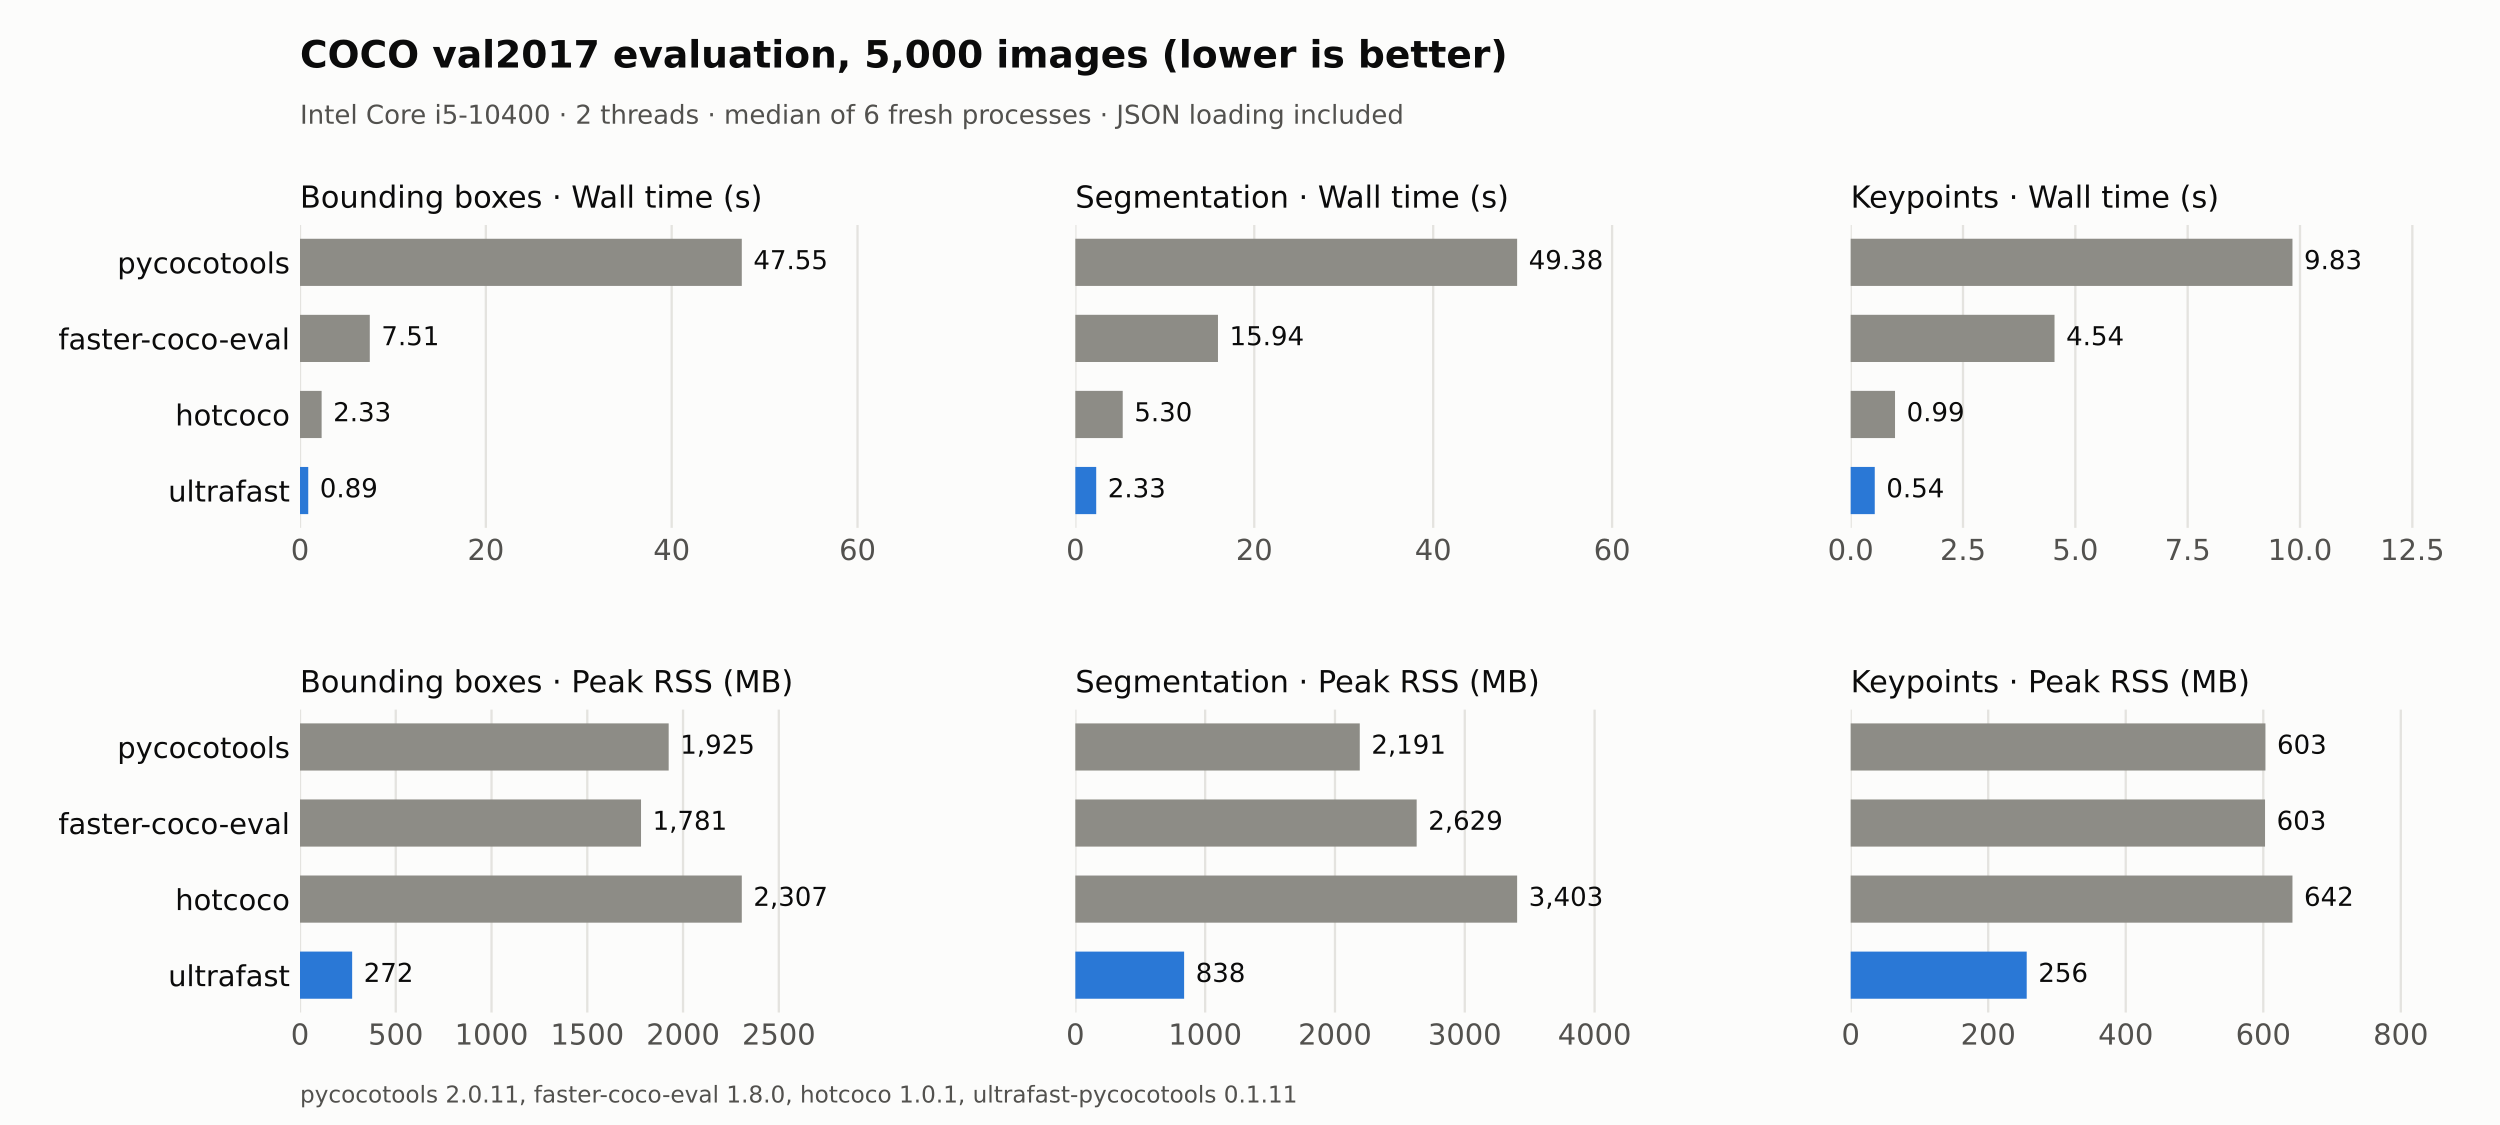
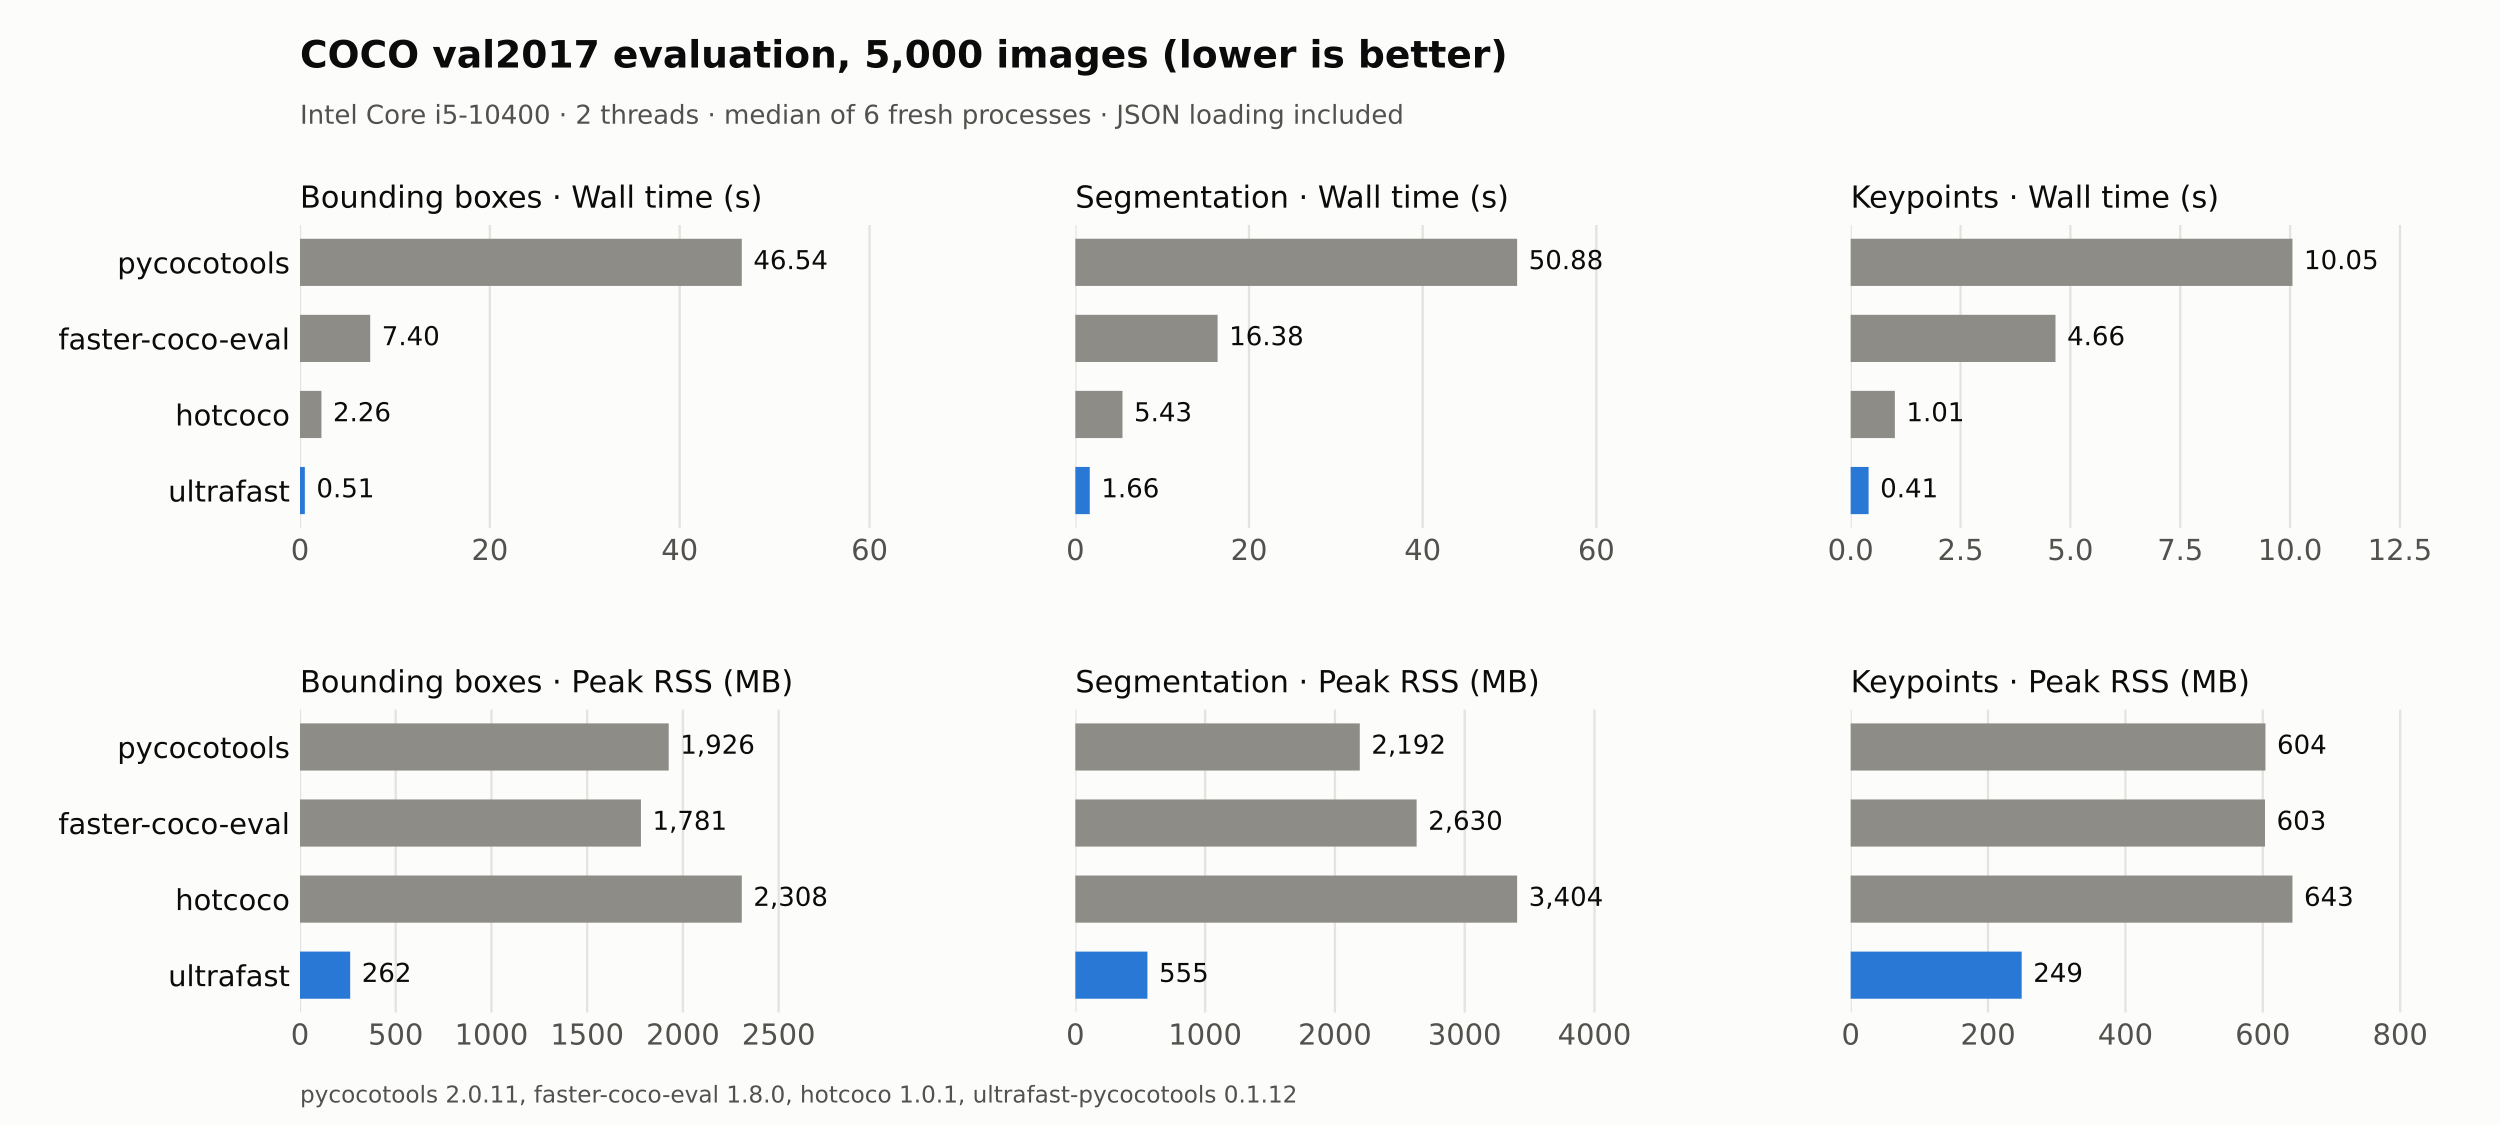
<svg xmlns="http://www.w3.org/2000/svg" width="864pt" height="388.8pt" viewBox="0 0 864 388.8" version="1.1">
  <defs>
    <style type="text/css">*{stroke-linejoin: round; stroke-linecap: butt}</style>
  </defs>
  <g id="figure_1">
    <g id="patch_1">
      <path d="M 0 388.8  L 864 388.8  L 864 0  L 0 0  z " style="fill: #fcfcfb" />
    </g>
    <g id="axes_1">
      <g id="patch_2">
        <path d="M 103.68 182.437  L 302.166 182.437  L 302.166 77.76  L 103.68 77.76  z " style="fill: #fcfcfb" />
      </g>
      <g id="matplotlib.axis_1">
        <g id="xtick_1">
          <g id="line2d_1">
-             <path d="M 103.68 182.437  L 103.68 77.76  " clip-path="url(#p91048c12f7)" style="fill: none; stroke: #e4e3df; stroke-width: 0.8; stroke-linecap: square" />
+             <path d="M 103.68 182.437  L 103.68 77.76  " clip-path="url(#pf504bd1888)" style="fill: none; stroke: #e4e3df; stroke-width: 0.8; stroke-linecap: square" />
          </g>
          <g id="line2d_2" />
          <g id="text_1">
            <text style="font-size: 10px; font-family: 'DejaVu Sans'; text-anchor: middle; fill: #52514e" x="103.68" y="193.535" transform="rotate(-0 103.68 193.5346)">0</text>
          </g>
        </g>
        <g id="xtick_2">
          <g id="line2d_3">
-             <path d="M 167.906 182.437  L 167.906 77.76  " clip-path="url(#p91048c12f7)" style="fill: none; stroke: #e4e3df; stroke-width: 0.8; stroke-linecap: square" />
+             <path d="M 169.293 182.437  L 169.293 77.76  " clip-path="url(#pf504bd1888)" style="fill: none; stroke: #e4e3df; stroke-width: 0.8; stroke-linecap: square" />
          </g>
          <g id="line2d_4" />
          <g id="text_2">
-             <text style="font-size: 10px; font-family: 'DejaVu Sans'; text-anchor: middle; fill: #52514e" x="167.906" y="193.535" transform="rotate(-0 167.906 193.5346)">20</text>
+             <text style="font-size: 10px; font-family: 'DejaVu Sans'; text-anchor: middle; fill: #52514e" x="169.293" y="193.535" transform="rotate(-0 169.2928 193.5346)">20</text>
          </g>
        </g>
        <g id="xtick_3">
          <g id="line2d_5">
-             <path d="M 232.132 182.437  L 232.132 77.76  " clip-path="url(#p91048c12f7)" style="fill: none; stroke: #e4e3df; stroke-width: 0.8; stroke-linecap: square" />
+             <path d="M 234.906 182.437  L 234.906 77.76  " clip-path="url(#pf504bd1888)" style="fill: none; stroke: #e4e3df; stroke-width: 0.8; stroke-linecap: square" />
          </g>
          <g id="line2d_6" />
          <g id="text_3">
-             <text style="font-size: 10px; font-family: 'DejaVu Sans'; text-anchor: middle; fill: #52514e" x="232.132" y="193.535" transform="rotate(-0 232.1321 193.5346)">40</text>
+             <text style="font-size: 10px; font-family: 'DejaVu Sans'; text-anchor: middle; fill: #52514e" x="234.906" y="193.535" transform="rotate(-0 234.9055 193.5346)">40</text>
          </g>
        </g>
        <g id="xtick_4">
          <g id="line2d_7">
-             <path d="M 296.358 182.437  L 296.358 77.76  " clip-path="url(#p91048c12f7)" style="fill: none; stroke: #e4e3df; stroke-width: 0.8; stroke-linecap: square" />
+             <path d="M 300.518 182.437  L 300.518 77.76  " clip-path="url(#pf504bd1888)" style="fill: none; stroke: #e4e3df; stroke-width: 0.8; stroke-linecap: square" />
          </g>
          <g id="line2d_8" />
          <g id="text_4">
-             <text style="font-size: 10px; font-family: 'DejaVu Sans'; text-anchor: middle; fill: #52514e" x="296.358" y="193.535" transform="rotate(-0 296.3581 193.5346)">60</text>
+             <text style="font-size: 10px; font-family: 'DejaVu Sans'; text-anchor: middle; fill: #52514e" x="300.518" y="193.535" transform="rotate(-0 300.5183 193.5346)">60</text>
          </g>
        </g>
      </g>
      <g id="matplotlib.axis_2">
        <g id="ytick_1">
          <g id="line2d_9" />
          <g id="text_5">
            <text style="font-size: 10px; font-family: 'DejaVu Sans'; text-anchor: end; fill: #0b0b0b" x="100.18" y="94.466" transform="rotate(-0 100.18 94.46639)">pycocotools</text>
          </g>
        </g>
        <g id="ytick_2">
          <g id="line2d_10" />
          <g id="text_6">
            <text style="font-size: 10px; font-family: 'DejaVu Sans'; text-anchor: end; fill: #0b0b0b" x="100.18" y="120.754" transform="rotate(-0 100.18 120.7539)">faster-coco-eval</text>
          </g>
        </g>
        <g id="ytick_3">
          <g id="line2d_11" />
          <g id="text_7">
            <text style="font-size: 10px; font-family: 'DejaVu Sans'; text-anchor: end; fill: #0b0b0b" x="100.18" y="147.041" transform="rotate(-0 100.18 147.0414)">hotcoco</text>
          </g>
        </g>
        <g id="ytick_4">
          <g id="line2d_12" />
          <g id="text_8">
            <text style="font-size: 10px; font-family: 'DejaVu Sans'; text-anchor: end; fill: #0b0b0b" x="100.18" y="173.329" transform="rotate(-0 100.18 173.329)">ultrafast</text>
          </g>
        </g>
      </g>
      <g id="patch_3">
-         <path d="M 103.68 82.518  L 256.362 82.518  L 256.362 98.816  L 103.68 98.816  z " clip-path="url(#p91048c12f7)" style="fill: #8d8c86" />
+         <path d="M 103.68 82.518  L 256.362 82.518  L 256.362 98.816  L 103.68 98.816  z " clip-path="url(#pf504bd1888)" style="fill: #8d8c86" />
      </g>
      <g id="patch_4">
-         <path d="M 103.68 108.806  L 127.798 108.806  L 127.798 125.104  L 103.68 125.104  z " clip-path="url(#p91048c12f7)" style="fill: #8d8c86" />
+         <path d="M 103.68 108.806  L 127.944 108.806  L 127.944 125.104  L 103.68 125.104  z " clip-path="url(#pf504bd1888)" style="fill: #8d8c86" />
      </g>
      <g id="patch_5">
-         <path d="M 103.68 135.093  L 111.154 135.093  L 111.154 151.391  L 103.68 151.391  z " clip-path="url(#p91048c12f7)" style="fill: #8d8c86" />
+         <path d="M 103.68 135.093  L 111.087 135.093  L 111.087 151.391  L 103.68 151.391  z " clip-path="url(#pf504bd1888)" style="fill: #8d8c86" />
      </g>
      <g id="patch_6">
-         <path d="M 103.68 161.381  L 106.528 161.381  L 106.528 177.679  L 103.68 177.679  z " clip-path="url(#p91048c12f7)" style="fill: #2a78d6" />
+         <path d="M 103.68 161.381  L 105.352 161.381  L 105.352 177.679  L 103.68 177.679  z " clip-path="url(#pf504bd1888)" style="fill: #2a78d6" />
      </g>
      <g id="text_9">
-         <text style="font-size: 9px; font-family: 'DejaVu Sans'; text-anchor: start; fill: #0b0b0b" x="260.362" y="93.005" transform="rotate(-0 260.3619 93.00507)">47.55</text>
+         <text style="font-size: 9px; font-family: 'DejaVu Sans'; text-anchor: start; fill: #0b0b0b" x="260.362" y="93.005" transform="rotate(-0 260.3619 93.00507)">46.54</text>
      </g>
      <g id="text_10">
-         <text style="font-size: 9px; font-family: 'DejaVu Sans'; text-anchor: start; fill: #0b0b0b" x="131.798" y="119.293" transform="rotate(-0 131.7985 119.2926)">7.51</text>
+         <text style="font-size: 9px; font-family: 'DejaVu Sans'; text-anchor: start; fill: #0b0b0b" x="131.944" y="119.293" transform="rotate(-0 131.9441 119.2926)">7.40</text>
      </g>
      <g id="text_11">
-         <text style="font-size: 9px; font-family: 'DejaVu Sans'; text-anchor: start; fill: #0b0b0b" x="115.154" y="145.58" transform="rotate(-0 115.1537 145.5801)">2.33</text>
+         <text style="font-size: 9px; font-family: 'DejaVu Sans'; text-anchor: start; fill: #0b0b0b" x="115.087" y="145.58" transform="rotate(-0 115.0869 145.5801)">2.26</text>
      </g>
      <g id="text_12">
-         <text style="font-size: 9px; font-family: 'DejaVu Sans'; text-anchor: start; fill: #0b0b0b" x="110.528" y="171.868" transform="rotate(-0 110.5276 171.8676)">0.89</text>
+         <text style="font-size: 9px; font-family: 'DejaVu Sans'; text-anchor: start; fill: #0b0b0b" x="109.352" y="171.868" transform="rotate(-0 109.352 171.8676)">0.51</text>
      </g>
      <g id="text_13">
        <text style="font-size: 10.5px; font-family: 'DejaVu Sans'; text-anchor: start; fill: #0b0b0b" x="103.68" y="71.76" transform="rotate(-0 103.68 71.76)">Bounding boxes · Wall time (s)</text>
      </g>
    </g>
    <g id="axes_2">
      <g id="patch_7">
        <path d="M 371.637 182.437  L 570.123 182.437  L 570.123 77.76  L 371.637 77.76  z " style="fill: #fcfcfb" />
      </g>
      <g id="matplotlib.axis_3">
        <g id="xtick_5">
          <g id="line2d_13">
-             <path d="M 371.637 182.437  L 371.637 77.76  " clip-path="url(#p920274931a)" style="fill: none; stroke: #e4e3df; stroke-width: 0.8; stroke-linecap: square" />
+             <path d="M 371.637 182.437  L 371.637 77.76  " clip-path="url(#p6f3ead544b)" style="fill: none; stroke: #e4e3df; stroke-width: 0.8; stroke-linecap: square" />
          </g>
          <g id="line2d_14" />
          <g id="text_14">
            <text style="font-size: 10px; font-family: 'DejaVu Sans'; text-anchor: middle; fill: #52514e" x="371.637" y="193.535" transform="rotate(-0 371.6368 193.5346)">0</text>
          </g>
        </g>
        <g id="xtick_6">
          <g id="line2d_15">
-             <path d="M 433.473 182.437  L 433.473 77.76  " clip-path="url(#p920274931a)" style="fill: none; stroke: #e4e3df; stroke-width: 0.8; stroke-linecap: square" />
+             <path d="M 431.655 182.437  L 431.655 77.76  " clip-path="url(#p6f3ead544b)" style="fill: none; stroke: #e4e3df; stroke-width: 0.8; stroke-linecap: square" />
          </g>
          <g id="line2d_16" />
          <g id="text_15">
-             <text style="font-size: 10px; font-family: 'DejaVu Sans'; text-anchor: middle; fill: #52514e" x="433.473" y="193.535" transform="rotate(-0 433.4728 193.5346)">20</text>
+             <text style="font-size: 10px; font-family: 'DejaVu Sans'; text-anchor: middle; fill: #52514e" x="431.655" y="193.535" transform="rotate(-0 431.6547 193.5346)">20</text>
          </g>
        </g>
        <g id="xtick_7">
          <g id="line2d_17">
-             <path d="M 495.309 182.437  L 495.309 77.76  " clip-path="url(#p920274931a)" style="fill: none; stroke: #e4e3df; stroke-width: 0.8; stroke-linecap: square" />
+             <path d="M 491.673 182.437  L 491.673 77.76  " clip-path="url(#p6f3ead544b)" style="fill: none; stroke: #e4e3df; stroke-width: 0.8; stroke-linecap: square" />
          </g>
          <g id="line2d_18" />
          <g id="text_16">
-             <text style="font-size: 10px; font-family: 'DejaVu Sans'; text-anchor: middle; fill: #52514e" x="495.309" y="193.535" transform="rotate(-0 495.3088 193.5346)">40</text>
+             <text style="font-size: 10px; font-family: 'DejaVu Sans'; text-anchor: middle; fill: #52514e" x="491.673" y="193.535" transform="rotate(-0 491.6727 193.5346)">40</text>
          </g>
        </g>
        <g id="xtick_8">
          <g id="line2d_19">
-             <path d="M 557.145 182.437  L 557.145 77.76  " clip-path="url(#p920274931a)" style="fill: none; stroke: #e4e3df; stroke-width: 0.8; stroke-linecap: square" />
+             <path d="M 551.691 182.437  L 551.691 77.76  " clip-path="url(#p6f3ead544b)" style="fill: none; stroke: #e4e3df; stroke-width: 0.8; stroke-linecap: square" />
          </g>
          <g id="line2d_20" />
          <g id="text_17">
-             <text style="font-size: 10px; font-family: 'DejaVu Sans'; text-anchor: middle; fill: #52514e" x="557.145" y="193.535" transform="rotate(-0 557.1448 193.5346)">60</text>
+             <text style="font-size: 10px; font-family: 'DejaVu Sans'; text-anchor: middle; fill: #52514e" x="551.691" y="193.535" transform="rotate(-0 551.6906 193.5346)">60</text>
          </g>
        </g>
      </g>
      <g id="matplotlib.axis_4">
        <g id="ytick_5">
          <g id="line2d_21" />
        </g>
        <g id="ytick_6">
          <g id="line2d_22" />
        </g>
        <g id="ytick_7">
          <g id="line2d_23" />
        </g>
        <g id="ytick_8">
          <g id="line2d_24" />
        </g>
      </g>
      <g id="patch_8">
-         <path d="M 371.637 82.518  L 524.319 82.518  L 524.319 98.816  L 371.637 98.816  z " clip-path="url(#p920274931a)" style="fill: #8d8c86" />
+         <path d="M 371.637 82.518  L 524.319 82.518  L 524.319 98.816  L 371.637 98.816  z " clip-path="url(#p6f3ead544b)" style="fill: #8d8c86" />
      </g>
      <g id="patch_9">
-         <path d="M 371.637 108.806  L 420.933 108.806  L 420.933 125.104  L 371.637 125.104  z " clip-path="url(#p920274931a)" style="fill: #8d8c86" />
+         <path d="M 371.637 108.806  L 420.806 108.806  L 420.806 125.104  L 371.637 125.104  z " clip-path="url(#p6f3ead544b)" style="fill: #8d8c86" />
      </g>
      <g id="patch_10">
-         <path d="M 371.637 135.093  L 388.012 135.093  L 388.012 151.391  L 371.637 151.391  z " clip-path="url(#p920274931a)" style="fill: #8d8c86" />
+         <path d="M 371.637 135.093  L 387.931 135.093  L 387.931 151.391  L 371.637 151.391  z " clip-path="url(#p6f3ead544b)" style="fill: #8d8c86" />
      </g>
      <g id="patch_11">
-         <path d="M 371.637 161.381  L 378.85 161.381  L 378.85 177.679  L 371.637 177.679  z " clip-path="url(#p920274931a)" style="fill: #2a78d6" />
+         <path d="M 371.637 161.381  L 376.623 161.381  L 376.623 177.679  L 371.637 177.679  z " clip-path="url(#p6f3ead544b)" style="fill: #2a78d6" />
      </g>
      <g id="text_18">
-         <text style="font-size: 9px; font-family: 'DejaVu Sans'; text-anchor: start; fill: #0b0b0b" x="528.319" y="93.005" transform="rotate(-0 528.3187 93.00507)">49.38</text>
+         <text style="font-size: 9px; font-family: 'DejaVu Sans'; text-anchor: start; fill: #0b0b0b" x="528.319" y="93.005" transform="rotate(-0 528.3187 93.00507)">50.88</text>
      </g>
      <g id="text_19">
-         <text style="font-size: 9px; font-family: 'DejaVu Sans'; text-anchor: start; fill: #0b0b0b" x="424.933" y="119.293" transform="rotate(-0 424.9331 119.2926)">15.94</text>
+         <text style="font-size: 9px; font-family: 'DejaVu Sans'; text-anchor: start; fill: #0b0b0b" x="424.806" y="119.293" transform="rotate(-0 424.8057 119.2926)">16.38</text>
      </g>
      <g id="text_20">
-         <text style="font-size: 9px; font-family: 'DejaVu Sans'; text-anchor: start; fill: #0b0b0b" x="392.012" y="145.58" transform="rotate(-0 392.0124 145.5801)">5.30</text>
+         <text style="font-size: 9px; font-family: 'DejaVu Sans'; text-anchor: start; fill: #0b0b0b" x="391.931" y="145.58" transform="rotate(-0 391.9312 145.5801)">5.43</text>
      </g>
      <g id="text_21">
-         <text style="font-size: 9px; font-family: 'DejaVu Sans'; text-anchor: start; fill: #0b0b0b" x="382.85" y="171.868" transform="rotate(-0 382.8504 171.8676)">2.33</text>
+         <text style="font-size: 9px; font-family: 'DejaVu Sans'; text-anchor: start; fill: #0b0b0b" x="380.623" y="171.868" transform="rotate(-0 380.6228 171.8676)">1.66</text>
      </g>
      <g id="text_22">
        <text style="font-size: 10.5px; font-family: 'DejaVu Sans'; text-anchor: start; fill: #0b0b0b" x="371.637" y="71.76" transform="rotate(-0 371.6368 71.76)">Segmentation · Wall time (s)</text>
      </g>
    </g>
    <g id="axes_3">
      <g id="patch_12">
        <path d="M 639.594 182.437  L 838.08 182.437  L 838.08 77.76  L 639.594 77.76  z " style="fill: #fcfcfb" />
      </g>
      <g id="matplotlib.axis_5">
        <g id="xtick_9">
          <g id="line2d_25">
-             <path d="M 639.594 182.437  L 639.594 77.76  " clip-path="url(#p56f4b0907a)" style="fill: none; stroke: #e4e3df; stroke-width: 0.8; stroke-linecap: square" />
+             <path d="M 639.594 182.437  L 639.594 77.76  " clip-path="url(#pdab6da9521)" style="fill: none; stroke: #e4e3df; stroke-width: 0.8; stroke-linecap: square" />
          </g>
          <g id="line2d_26" />
          <g id="text_23">
            <text style="font-size: 10px; font-family: 'DejaVu Sans'; text-anchor: middle; fill: #52514e" x="639.594" y="193.535" transform="rotate(-0 639.5935 193.5346)">0.0</text>
          </g>
        </g>
        <g id="xtick_10">
          <g id="line2d_27">
-             <path d="M 678.415 182.437  L 678.415 77.76  " clip-path="url(#p56f4b0907a)" style="fill: none; stroke: #e4e3df; stroke-width: 0.8; stroke-linecap: square" />
+             <path d="M 677.559 182.437  L 677.559 77.76  " clip-path="url(#pdab6da9521)" style="fill: none; stroke: #e4e3df; stroke-width: 0.8; stroke-linecap: square" />
          </g>
          <g id="line2d_28" />
          <g id="text_24">
-             <text style="font-size: 10px; font-family: 'DejaVu Sans'; text-anchor: middle; fill: #52514e" x="678.415" y="193.535" transform="rotate(-0 678.4153 193.5346)">2.5</text>
+             <text style="font-size: 10px; font-family: 'DejaVu Sans'; text-anchor: middle; fill: #52514e" x="677.559" y="193.535" transform="rotate(-0 677.5586 193.5346)">2.5</text>
          </g>
        </g>
        <g id="xtick_11">
          <g id="line2d_29">
-             <path d="M 717.237 182.437  L 717.237 77.76  " clip-path="url(#p56f4b0907a)" style="fill: none; stroke: #e4e3df; stroke-width: 0.8; stroke-linecap: square" />
+             <path d="M 715.524 182.437  L 715.524 77.76  " clip-path="url(#pdab6da9521)" style="fill: none; stroke: #e4e3df; stroke-width: 0.8; stroke-linecap: square" />
          </g>
          <g id="line2d_30" />
          <g id="text_25">
-             <text style="font-size: 10px; font-family: 'DejaVu Sans'; text-anchor: middle; fill: #52514e" x="717.237" y="193.535" transform="rotate(-0 717.237 193.5346)">5.0</text>
+             <text style="font-size: 10px; font-family: 'DejaVu Sans'; text-anchor: middle; fill: #52514e" x="715.524" y="193.535" transform="rotate(-0 715.5237 193.5346)">5.0</text>
          </g>
        </g>
        <g id="xtick_12">
          <g id="line2d_31">
-             <path d="M 756.059 182.437  L 756.059 77.76  " clip-path="url(#p56f4b0907a)" style="fill: none; stroke: #e4e3df; stroke-width: 0.8; stroke-linecap: square" />
+             <path d="M 753.489 182.437  L 753.489 77.76  " clip-path="url(#pdab6da9521)" style="fill: none; stroke: #e4e3df; stroke-width: 0.8; stroke-linecap: square" />
          </g>
          <g id="line2d_32" />
          <g id="text_26">
-             <text style="font-size: 10px; font-family: 'DejaVu Sans'; text-anchor: middle; fill: #52514e" x="756.059" y="193.535" transform="rotate(-0 756.0588 193.5346)">7.5</text>
+             <text style="font-size: 10px; font-family: 'DejaVu Sans'; text-anchor: middle; fill: #52514e" x="753.489" y="193.535" transform="rotate(-0 753.4888 193.5346)">7.5</text>
          </g>
        </g>
        <g id="xtick_13">
          <g id="line2d_33">
-             <path d="M 794.881 182.437  L 794.881 77.76  " clip-path="url(#p56f4b0907a)" style="fill: none; stroke: #e4e3df; stroke-width: 0.8; stroke-linecap: square" />
+             <path d="M 791.454 182.437  L 791.454 77.76  " clip-path="url(#pdab6da9521)" style="fill: none; stroke: #e4e3df; stroke-width: 0.8; stroke-linecap: square" />
          </g>
          <g id="line2d_34" />
          <g id="text_27">
-             <text style="font-size: 10px; font-family: 'DejaVu Sans'; text-anchor: middle; fill: #52514e" x="794.881" y="193.535" transform="rotate(-0 794.8805 193.5346)">10.0</text>
+             <text style="font-size: 10px; font-family: 'DejaVu Sans'; text-anchor: middle; fill: #52514e" x="791.454" y="193.535" transform="rotate(-0 791.4538 193.5346)">10.0</text>
          </g>
        </g>
        <g id="xtick_14">
          <g id="line2d_35">
-             <path d="M 833.702 182.437  L 833.702 77.76  " clip-path="url(#p56f4b0907a)" style="fill: none; stroke: #e4e3df; stroke-width: 0.8; stroke-linecap: square" />
+             <path d="M 829.419 182.437  L 829.419 77.76  " clip-path="url(#pdab6da9521)" style="fill: none; stroke: #e4e3df; stroke-width: 0.8; stroke-linecap: square" />
          </g>
          <g id="line2d_36" />
          <g id="text_28">
-             <text style="font-size: 10px; font-family: 'DejaVu Sans'; text-anchor: middle; fill: #52514e" x="833.702" y="193.535" transform="rotate(-0 833.7023 193.5346)">12.5</text>
+             <text style="font-size: 10px; font-family: 'DejaVu Sans'; text-anchor: middle; fill: #52514e" x="829.419" y="193.535" transform="rotate(-0 829.4189 193.5346)">12.5</text>
          </g>
        </g>
      </g>
      <g id="matplotlib.axis_6">
        <g id="ytick_9">
          <g id="line2d_37" />
        </g>
        <g id="ytick_10">
          <g id="line2d_38" />
        </g>
        <g id="ytick_11">
          <g id="line2d_39" />
        </g>
        <g id="ytick_12">
          <g id="line2d_40" />
        </g>
      </g>
      <g id="patch_13">
-         <path d="M 639.594 82.518  L 792.275 82.518  L 792.275 98.816  L 639.594 98.816  z " clip-path="url(#p56f4b0907a)" style="fill: #8d8c86" />
+         <path d="M 639.594 82.518  L 792.275 82.518  L 792.275 98.816  L 639.594 98.816  z " clip-path="url(#pdab6da9521)" style="fill: #8d8c86" />
      </g>
      <g id="patch_14">
-         <path d="M 639.594 108.806  L 710.044 108.806  L 710.044 125.104  L 639.594 125.104  z " clip-path="url(#p56f4b0907a)" style="fill: #8d8c86" />
+         <path d="M 639.594 108.806  L 710.377 108.806  L 710.377 125.104  L 639.594 125.104  z " clip-path="url(#pdab6da9521)" style="fill: #8d8c86" />
      </g>
      <g id="patch_15">
-         <path d="M 639.594 135.093  L 654.92 135.093  L 654.92 151.391  L 639.594 151.391  z " clip-path="url(#p56f4b0907a)" style="fill: #8d8c86" />
+         <path d="M 639.594 135.093  L 654.863 135.093  L 654.863 151.391  L 639.594 151.391  z " clip-path="url(#pdab6da9521)" style="fill: #8d8c86" />
      </g>
      <g id="patch_16">
-         <path d="M 639.594 161.381  L 647.915 161.381  L 647.915 177.679  L 639.594 177.679  z " clip-path="url(#p56f4b0907a)" style="fill: #2a78d6" />
+         <path d="M 639.594 161.381  L 645.788 161.381  L 645.788 177.679  L 639.594 177.679  z " clip-path="url(#pdab6da9521)" style="fill: #2a78d6" />
      </g>
      <g id="text_29">
-         <text style="font-size: 9px; font-family: 'DejaVu Sans'; text-anchor: start; fill: #0b0b0b" x="796.275" y="93.005" transform="rotate(-0 796.2754 93.00507)">9.83</text>
+         <text style="font-size: 9px; font-family: 'DejaVu Sans'; text-anchor: start; fill: #0b0b0b" x="796.275" y="93.005" transform="rotate(-0 796.2754 93.00507)">10.05</text>
      </g>
      <g id="text_30">
-         <text style="font-size: 9px; font-family: 'DejaVu Sans'; text-anchor: start; fill: #0b0b0b" x="714.044" y="119.293" transform="rotate(-0 714.0441 119.2926)">4.54</text>
+         <text style="font-size: 9px; font-family: 'DejaVu Sans'; text-anchor: start; fill: #0b0b0b" x="714.377" y="119.293" transform="rotate(-0 714.3766 119.2926)">4.66</text>
      </g>
      <g id="text_31">
-         <text style="font-size: 9px; font-family: 'DejaVu Sans'; text-anchor: start; fill: #0b0b0b" x="658.92" y="145.58" transform="rotate(-0 658.9201 145.5801)">0.99</text>
+         <text style="font-size: 9px; font-family: 'DejaVu Sans'; text-anchor: start; fill: #0b0b0b" x="658.863" y="145.58" transform="rotate(-0 658.863 145.5801)">1.01</text>
      </g>
      <g id="text_32">
-         <text style="font-size: 9px; font-family: 'DejaVu Sans'; text-anchor: start; fill: #0b0b0b" x="651.915" y="171.868" transform="rotate(-0 651.9152 171.8676)">0.54</text>
+         <text style="font-size: 9px; font-family: 'DejaVu Sans'; text-anchor: start; fill: #0b0b0b" x="649.788" y="171.868" transform="rotate(-0 649.7878 171.8676)">0.41</text>
      </g>
      <g id="text_33">
        <text style="font-size: 10.5px; font-family: 'DejaVu Sans'; text-anchor: start; fill: #0b0b0b" x="639.594" y="71.76" transform="rotate(-0 639.5935 71.76)">Keypoints · Wall time (s)</text>
      </g>
    </g>
    <g id="axes_4">
      <g id="patch_17">
        <path d="M 103.68 349.92  L 302.166 349.92  L 302.166 245.243  L 103.68 245.243  z " style="fill: #fcfcfb" />
      </g>
      <g id="matplotlib.axis_7">
        <g id="xtick_15">
          <g id="line2d_41">
-             <path d="M 103.68 349.92  L 103.68 245.243  " clip-path="url(#p55e6baa43f)" style="fill: none; stroke: #e4e3df; stroke-width: 0.8; stroke-linecap: square" />
+             <path d="M 103.68 349.92  L 103.68 245.243  " clip-path="url(#pa75c6d7832)" style="fill: none; stroke: #e4e3df; stroke-width: 0.8; stroke-linecap: square" />
          </g>
          <g id="line2d_42" />
          <g id="text_34">
            <text style="font-size: 10px; font-family: 'DejaVu Sans'; text-anchor: middle; fill: #52514e" x="103.68" y="361.018" transform="rotate(-0 103.68 361.0177)">0</text>
          </g>
        </g>
        <g id="xtick_16">
          <g id="line2d_43">
-             <path d="M 136.775 349.92  L 136.775 245.243  " clip-path="url(#p55e6baa43f)" style="fill: none; stroke: #e4e3df; stroke-width: 0.8; stroke-linecap: square" />
+             <path d="M 136.763 349.92  L 136.763 245.243  " clip-path="url(#pa75c6d7832)" style="fill: none; stroke: #e4e3df; stroke-width: 0.8; stroke-linecap: square" />
          </g>
          <g id="line2d_44" />
          <g id="text_35">
-             <text style="font-size: 10px; font-family: 'DejaVu Sans'; text-anchor: middle; fill: #52514e" x="136.775" y="361.018" transform="rotate(-0 136.7754 361.0177)">500</text>
+             <text style="font-size: 10px; font-family: 'DejaVu Sans'; text-anchor: middle; fill: #52514e" x="136.763" y="361.018" transform="rotate(-0 136.7631 361.0177)">500</text>
          </g>
        </g>
        <g id="xtick_17">
          <g id="line2d_45">
-             <path d="M 169.871 349.92  L 169.871 245.243  " clip-path="url(#p55e6baa43f)" style="fill: none; stroke: #e4e3df; stroke-width: 0.8; stroke-linecap: square" />
+             <path d="M 169.846 349.92  L 169.846 245.243  " clip-path="url(#pa75c6d7832)" style="fill: none; stroke: #e4e3df; stroke-width: 0.8; stroke-linecap: square" />
          </g>
          <g id="line2d_46" />
          <g id="text_36">
-             <text style="font-size: 10px; font-family: 'DejaVu Sans'; text-anchor: middle; fill: #52514e" x="169.871" y="361.018" transform="rotate(-0 169.8708 361.0177)">1000</text>
+             <text style="font-size: 10px; font-family: 'DejaVu Sans'; text-anchor: middle; fill: #52514e" x="169.846" y="361.018" transform="rotate(-0 169.8462 361.0177)">1000</text>
          </g>
        </g>
        <g id="xtick_18">
          <g id="line2d_47">
-             <path d="M 202.966 349.92  L 202.966 245.243  " clip-path="url(#p55e6baa43f)" style="fill: none; stroke: #e4e3df; stroke-width: 0.8; stroke-linecap: square" />
+             <path d="M 202.929 349.92  L 202.929 245.243  " clip-path="url(#pa75c6d7832)" style="fill: none; stroke: #e4e3df; stroke-width: 0.8; stroke-linecap: square" />
          </g>
          <g id="line2d_48" />
          <g id="text_37">
-             <text style="font-size: 10px; font-family: 'DejaVu Sans'; text-anchor: middle; fill: #52514e" x="202.966" y="361.018" transform="rotate(-0 202.9662 361.0177)">1500</text>
+             <text style="font-size: 10px; font-family: 'DejaVu Sans'; text-anchor: middle; fill: #52514e" x="202.929" y="361.018" transform="rotate(-0 202.9294 361.0177)">1500</text>
          </g>
        </g>
        <g id="xtick_19">
          <g id="line2d_49">
-             <path d="M 236.062 349.92  L 236.062 245.243  " clip-path="url(#p55e6baa43f)" style="fill: none; stroke: #e4e3df; stroke-width: 0.8; stroke-linecap: square" />
+             <path d="M 236.012 349.92  L 236.012 245.243  " clip-path="url(#pa75c6d7832)" style="fill: none; stroke: #e4e3df; stroke-width: 0.8; stroke-linecap: square" />
          </g>
          <g id="line2d_50" />
          <g id="text_38">
-             <text style="font-size: 10px; font-family: 'DejaVu Sans'; text-anchor: middle; fill: #52514e" x="236.062" y="361.018" transform="rotate(-0 236.0616 361.0177)">2000</text>
+             <text style="font-size: 10px; font-family: 'DejaVu Sans'; text-anchor: middle; fill: #52514e" x="236.012" y="361.018" transform="rotate(-0 236.0125 361.0177)">2000</text>
          </g>
        </g>
        <g id="xtick_20">
          <g id="line2d_51">
-             <path d="M 269.157 349.92  L 269.157 245.243  " clip-path="url(#p55e6baa43f)" style="fill: none; stroke: #e4e3df; stroke-width: 0.8; stroke-linecap: square" />
+             <path d="M 269.096 349.92  L 269.096 245.243  " clip-path="url(#pa75c6d7832)" style="fill: none; stroke: #e4e3df; stroke-width: 0.8; stroke-linecap: square" />
          </g>
          <g id="line2d_52" />
          <g id="text_39">
-             <text style="font-size: 10px; font-family: 'DejaVu Sans'; text-anchor: middle; fill: #52514e" x="269.157" y="361.018" transform="rotate(-0 269.157 361.0177)">2500</text>
+             <text style="font-size: 10px; font-family: 'DejaVu Sans'; text-anchor: middle; fill: #52514e" x="269.096" y="361.018" transform="rotate(-0 269.0956 361.0177)">2500</text>
          </g>
        </g>
      </g>
      <g id="matplotlib.axis_8">
        <g id="ytick_13">
          <g id="line2d_53" />
          <g id="text_40">
            <text style="font-size: 10px; font-family: 'DejaVu Sans'; text-anchor: end; fill: #0b0b0b" x="100.18" y="261.949" transform="rotate(-0 100.18 261.9495)">pycocotools</text>
          </g>
        </g>
        <g id="ytick_14">
          <g id="line2d_54" />
          <g id="text_41">
            <text style="font-size: 10px; font-family: 'DejaVu Sans'; text-anchor: end; fill: #0b0b0b" x="100.18" y="288.237" transform="rotate(-0 100.18 288.237)">faster-coco-eval</text>
          </g>
        </g>
        <g id="ytick_15">
          <g id="line2d_55" />
          <g id="text_42">
            <text style="font-size: 10px; font-family: 'DejaVu Sans'; text-anchor: end; fill: #0b0b0b" x="100.18" y="314.525" transform="rotate(-0 100.18 314.5245)">hotcoco</text>
          </g>
        </g>
        <g id="ytick_16">
          <g id="line2d_56" />
          <g id="text_43">
            <text style="font-size: 10px; font-family: 'DejaVu Sans'; text-anchor: end; fill: #0b0b0b" x="100.18" y="340.812" transform="rotate(-0 100.18 340.812)">ultrafast</text>
          </g>
        </g>
      </g>
      <g id="patch_18">
-         <path d="M 103.68 250.001  L 231.096 250.001  L 231.096 266.299  L 103.68 266.299  z " clip-path="url(#p55e6baa43f)" style="fill: #8d8c86" />
+         <path d="M 103.68 250.001  L 231.109 250.001  L 231.109 266.299  L 103.68 266.299  z " clip-path="url(#pa75c6d7832)" style="fill: #8d8c86" />
      </g>
      <g id="patch_19">
-         <path d="M 103.68 276.289  L 221.538 276.289  L 221.538 292.587  L 103.68 292.587  z " clip-path="url(#p55e6baa43f)" style="fill: #8d8c86" />
+         <path d="M 103.68 276.289  L 221.508 276.289  L 221.508 292.587  L 103.68 292.587  z " clip-path="url(#pa75c6d7832)" style="fill: #8d8c86" />
      </g>
      <g id="patch_20">
-         <path d="M 103.68 302.576  L 256.362 302.576  L 256.362 318.874  L 103.68 318.874  z " clip-path="url(#p55e6baa43f)" style="fill: #8d8c86" />
+         <path d="M 103.68 302.576  L 256.362 302.576  L 256.362 318.874  L 103.68 318.874  z " clip-path="url(#pa75c6d7832)" style="fill: #8d8c86" />
      </g>
      <g id="patch_21">
-         <path d="M 103.68 328.864  L 121.703 328.864  L 121.703 345.162  L 103.68 345.162  z " clip-path="url(#p55e6baa43f)" style="fill: #2a78d6" />
+         <path d="M 103.68 328.864  L 121.025 328.864  L 121.025 345.162  L 103.68 345.162  z " clip-path="url(#pa75c6d7832)" style="fill: #2a78d6" />
      </g>
      <g id="text_44">
-         <text style="font-size: 9px; font-family: 'DejaVu Sans'; text-anchor: start; fill: #0b0b0b" x="235.096" y="260.488" transform="rotate(-0 235.0957 260.4881)">1,925</text>
+         <text style="font-size: 9px; font-family: 'DejaVu Sans'; text-anchor: start; fill: #0b0b0b" x="235.109" y="260.488" transform="rotate(-0 235.1088 260.4881)">1,926</text>
      </g>
      <g id="text_45">
-         <text style="font-size: 9px; font-family: 'DejaVu Sans'; text-anchor: start; fill: #0b0b0b" x="225.538" y="286.776" transform="rotate(-0 225.5379 286.7757)">1,781</text>
+         <text style="font-size: 9px; font-family: 'DejaVu Sans'; text-anchor: start; fill: #0b0b0b" x="225.508" y="286.776" transform="rotate(-0 225.5077 286.7757)">1,781</text>
      </g>
      <g id="text_46">
-         <text style="font-size: 9px; font-family: 'DejaVu Sans'; text-anchor: start; fill: #0b0b0b" x="260.362" y="313.063" transform="rotate(-0 260.3619 313.0632)">2,307</text>
+         <text style="font-size: 9px; font-family: 'DejaVu Sans'; text-anchor: start; fill: #0b0b0b" x="260.362" y="313.063" transform="rotate(-0 260.3619 313.0632)">2,308</text>
      </g>
      <g id="text_47">
-         <text style="font-size: 9px; font-family: 'DejaVu Sans'; text-anchor: start; fill: #0b0b0b" x="125.703" y="339.351" transform="rotate(-0 125.7028 339.3507)">272</text>
+         <text style="font-size: 9px; font-family: 'DejaVu Sans'; text-anchor: start; fill: #0b0b0b" x="125.025" y="339.351" transform="rotate(-0 125.0251 339.3507)">262</text>
      </g>
      <g id="text_48">
        <text style="font-size: 10.5px; font-family: 'DejaVu Sans'; text-anchor: start; fill: #0b0b0b" x="103.68" y="239.243" transform="rotate(-0 103.68 239.2431)">Bounding boxes · Peak RSS (MB)</text>
      </g>
    </g>
    <g id="axes_5">
      <g id="patch_22">
        <path d="M 371.637 349.92  L 570.123 349.92  L 570.123 245.243  L 371.637 245.243  z " style="fill: #fcfcfb" />
      </g>
      <g id="matplotlib.axis_9">
        <g id="xtick_21">
          <g id="line2d_57">
-             <path d="M 371.637 349.92  L 371.637 245.243  " clip-path="url(#pc277704d72)" style="fill: none; stroke: #e4e3df; stroke-width: 0.8; stroke-linecap: square" />
+             <path d="M 371.637 349.92  L 371.637 245.243  " clip-path="url(#p0a051d2413)" style="fill: none; stroke: #e4e3df; stroke-width: 0.8; stroke-linecap: square" />
          </g>
          <g id="line2d_58" />
          <g id="text_49">
            <text style="font-size: 10px; font-family: 'DejaVu Sans'; text-anchor: middle; fill: #52514e" x="371.637" y="361.018" transform="rotate(-0 371.6368 361.0177)">0</text>
          </g>
        </g>
        <g id="xtick_22">
          <g id="line2d_59">
-             <path d="M 416.499 349.92  L 416.499 245.243  " clip-path="url(#pc277704d72)" style="fill: none; stroke: #e4e3df; stroke-width: 0.8; stroke-linecap: square" />
+             <path d="M 416.489 349.92  L 416.489 245.243  " clip-path="url(#p0a051d2413)" style="fill: none; stroke: #e4e3df; stroke-width: 0.8; stroke-linecap: square" />
          </g>
          <g id="line2d_60" />
          <g id="text_50">
-             <text style="font-size: 10px; font-family: 'DejaVu Sans'; text-anchor: middle; fill: #52514e" x="416.499" y="361.018" transform="rotate(-0 416.4993 361.0177)">1000</text>
+             <text style="font-size: 10px; font-family: 'DejaVu Sans'; text-anchor: middle; fill: #52514e" x="416.489" y="361.018" transform="rotate(-0 416.4894 361.0177)">1000</text>
          </g>
        </g>
        <g id="xtick_23">
          <g id="line2d_61">
-             <path d="M 461.362 349.92  L 461.362 245.243  " clip-path="url(#pc277704d72)" style="fill: none; stroke: #e4e3df; stroke-width: 0.8; stroke-linecap: square" />
+             <path d="M 461.342 349.92  L 461.342 245.243  " clip-path="url(#p0a051d2413)" style="fill: none; stroke: #e4e3df; stroke-width: 0.8; stroke-linecap: square" />
          </g>
          <g id="line2d_62" />
          <g id="text_51">
-             <text style="font-size: 10px; font-family: 'DejaVu Sans'; text-anchor: middle; fill: #52514e" x="461.362" y="361.018" transform="rotate(-0 461.3619 361.0177)">2000</text>
+             <text style="font-size: 10px; font-family: 'DejaVu Sans'; text-anchor: middle; fill: #52514e" x="461.342" y="361.018" transform="rotate(-0 461.3421 361.0177)">2000</text>
          </g>
        </g>
        <g id="xtick_24">
          <g id="line2d_63">
-             <path d="M 506.224 349.92  L 506.224 245.243  " clip-path="url(#pc277704d72)" style="fill: none; stroke: #e4e3df; stroke-width: 0.8; stroke-linecap: square" />
+             <path d="M 506.195 349.92  L 506.195 245.243  " clip-path="url(#p0a051d2413)" style="fill: none; stroke: #e4e3df; stroke-width: 0.8; stroke-linecap: square" />
          </g>
          <g id="line2d_64" />
          <g id="text_52">
-             <text style="font-size: 10px; font-family: 'DejaVu Sans'; text-anchor: middle; fill: #52514e" x="506.224" y="361.018" transform="rotate(-0 506.2244 361.0177)">3000</text>
+             <text style="font-size: 10px; font-family: 'DejaVu Sans'; text-anchor: middle; fill: #52514e" x="506.195" y="361.018" transform="rotate(-0 506.1947 361.0177)">3000</text>
          </g>
        </g>
        <g id="xtick_25">
          <g id="line2d_65">
-             <path d="M 551.087 349.92  L 551.087 245.243  " clip-path="url(#pc277704d72)" style="fill: none; stroke: #e4e3df; stroke-width: 0.8; stroke-linecap: square" />
+             <path d="M 551.047 349.92  L 551.047 245.243  " clip-path="url(#p0a051d2413)" style="fill: none; stroke: #e4e3df; stroke-width: 0.8; stroke-linecap: square" />
          </g>
          <g id="line2d_66" />
          <g id="text_53">
-             <text style="font-size: 10px; font-family: 'DejaVu Sans'; text-anchor: middle; fill: #52514e" x="551.087" y="361.018" transform="rotate(-0 551.087 361.0177)">4000</text>
+             <text style="font-size: 10px; font-family: 'DejaVu Sans'; text-anchor: middle; fill: #52514e" x="551.047" y="361.018" transform="rotate(-0 551.0473 361.0177)">4000</text>
          </g>
        </g>
      </g>
      <g id="matplotlib.axis_10">
        <g id="ytick_17">
          <g id="line2d_67" />
        </g>
        <g id="ytick_18">
          <g id="line2d_68" />
        </g>
        <g id="ytick_19">
          <g id="line2d_69" />
        </g>
        <g id="ytick_20">
          <g id="line2d_70" />
        </g>
      </g>
      <g id="patch_23">
-         <path d="M 371.637 250.001  L 469.937 250.001  L 469.937 266.299  L 371.637 266.299  z " clip-path="url(#pc277704d72)" style="fill: #8d8c86" />
+         <path d="M 371.637 250.001  L 469.941 250.001  L 469.941 266.299  L 371.637 266.299  z " clip-path="url(#p0a051d2413)" style="fill: #8d8c86" />
      </g>
      <g id="patch_24">
-         <path d="M 371.637 276.289  L 489.601 276.289  L 489.601 292.587  L 371.637 292.587  z " clip-path="url(#pc277704d72)" style="fill: #8d8c86" />
+         <path d="M 371.637 276.289  L 489.587 276.289  L 489.587 292.587  L 371.637 292.587  z " clip-path="url(#p0a051d2413)" style="fill: #8d8c86" />
      </g>
      <g id="patch_25">
-         <path d="M 371.637 302.576  L 524.319 302.576  L 524.319 318.874  L 371.637 318.874  z " clip-path="url(#pc277704d72)" style="fill: #8d8c86" />
+         <path d="M 371.637 302.576  L 524.319 302.576  L 524.319 318.874  L 371.637 318.874  z " clip-path="url(#p0a051d2413)" style="fill: #8d8c86" />
      </g>
      <g id="patch_26">
-         <path d="M 371.637 328.864  L 409.23 328.864  L 409.23 345.162  L 371.637 345.162  z " clip-path="url(#pc277704d72)" style="fill: #2a78d6" />
+         <path d="M 371.637 328.864  L 396.551 328.864  L 396.551 345.162  L 371.637 345.162  z " clip-path="url(#p0a051d2413)" style="fill: #2a78d6" />
      </g>
      <g id="text_54">
-         <text style="font-size: 9px; font-family: 'DejaVu Sans'; text-anchor: start; fill: #0b0b0b" x="473.937" y="260.488" transform="rotate(-0 473.9374 260.4881)">2,191</text>
+         <text style="font-size: 9px; font-family: 'DejaVu Sans'; text-anchor: start; fill: #0b0b0b" x="473.941" y="260.488" transform="rotate(-0 473.9407 260.4881)">2,192</text>
      </g>
      <g id="text_55">
-         <text style="font-size: 9px; font-family: 'DejaVu Sans'; text-anchor: start; fill: #0b0b0b" x="493.601" y="286.776" transform="rotate(-0 493.6014 286.7757)">2,629</text>
+         <text style="font-size: 9px; font-family: 'DejaVu Sans'; text-anchor: start; fill: #0b0b0b" x="493.587" y="286.776" transform="rotate(-0 493.5874 286.7757)">2,630</text>
      </g>
      <g id="text_56">
-         <text style="font-size: 9px; font-family: 'DejaVu Sans'; text-anchor: start; fill: #0b0b0b" x="528.319" y="313.063" transform="rotate(-0 528.3187 313.0632)">3,403</text>
+         <text style="font-size: 9px; font-family: 'DejaVu Sans'; text-anchor: start; fill: #0b0b0b" x="528.319" y="313.063" transform="rotate(-0 528.3187 313.0632)">3,404</text>
      </g>
      <g id="text_57">
-         <text style="font-size: 9px; font-family: 'DejaVu Sans'; text-anchor: start; fill: #0b0b0b" x="413.23" y="339.351" transform="rotate(-0 413.2296 339.3507)">838</text>
+         <text style="font-size: 9px; font-family: 'DejaVu Sans'; text-anchor: start; fill: #0b0b0b" x="400.551" y="339.351" transform="rotate(-0 400.5511 339.3507)">555</text>
      </g>
      <g id="text_58">
        <text style="font-size: 10.5px; font-family: 'DejaVu Sans'; text-anchor: start; fill: #0b0b0b" x="371.637" y="239.243" transform="rotate(-0 371.6368 239.2431)">Segmentation · Peak RSS (MB)</text>
      </g>
    </g>
    <g id="axes_6">
      <g id="patch_27">
        <path d="M 639.594 349.92  L 838.08 349.92  L 838.08 245.243  L 639.594 245.243  z " style="fill: #fcfcfb" />
      </g>
      <g id="matplotlib.axis_11">
        <g id="xtick_26">
          <g id="line2d_71">
-             <path d="M 639.594 349.92  L 639.594 245.243  " clip-path="url(#p83f38aa280)" style="fill: none; stroke: #e4e3df; stroke-width: 0.8; stroke-linecap: square" />
+             <path d="M 639.594 349.92  L 639.594 245.243  " clip-path="url(#pff9493fdae)" style="fill: none; stroke: #e4e3df; stroke-width: 0.8; stroke-linecap: square" />
          </g>
          <g id="line2d_72" />
          <g id="text_59">
            <text style="font-size: 10px; font-family: 'DejaVu Sans'; text-anchor: middle; fill: #52514e" x="639.594" y="361.018" transform="rotate(-0 639.5935 361.0177)">0</text>
          </g>
        </g>
        <g id="xtick_27">
          <g id="line2d_73">
-             <path d="M 687.124 349.92  L 687.124 245.243  " clip-path="url(#p83f38aa280)" style="fill: none; stroke: #e4e3df; stroke-width: 0.8; stroke-linecap: square" />
+             <path d="M 687.071 349.92  L 687.071 245.243  " clip-path="url(#pff9493fdae)" style="fill: none; stroke: #e4e3df; stroke-width: 0.8; stroke-linecap: square" />
          </g>
          <g id="line2d_74" />
          <g id="text_60">
-             <text style="font-size: 10px; font-family: 'DejaVu Sans'; text-anchor: middle; fill: #52514e" x="687.124" y="361.018" transform="rotate(-0 687.1244 361.0177)">200</text>
+             <text style="font-size: 10px; font-family: 'DejaVu Sans'; text-anchor: middle; fill: #52514e" x="687.071" y="361.018" transform="rotate(-0 687.0709 361.0177)">200</text>
          </g>
        </g>
        <g id="xtick_28">
          <g id="line2d_75">
-             <path d="M 734.655 349.92  L 734.655 245.243  " clip-path="url(#p83f38aa280)" style="fill: none; stroke: #e4e3df; stroke-width: 0.8; stroke-linecap: square" />
+             <path d="M 734.548 349.92  L 734.548 245.243  " clip-path="url(#pff9493fdae)" style="fill: none; stroke: #e4e3df; stroke-width: 0.8; stroke-linecap: square" />
          </g>
          <g id="line2d_76" />
          <g id="text_61">
-             <text style="font-size: 10px; font-family: 'DejaVu Sans'; text-anchor: middle; fill: #52514e" x="734.655" y="361.018" transform="rotate(-0 734.6552 361.0177)">400</text>
+             <text style="font-size: 10px; font-family: 'DejaVu Sans'; text-anchor: middle; fill: #52514e" x="734.548" y="361.018" transform="rotate(-0 734.5482 361.0177)">400</text>
          </g>
        </g>
        <g id="xtick_29">
          <g id="line2d_77">
-             <path d="M 782.186 349.92  L 782.186 245.243  " clip-path="url(#p83f38aa280)" style="fill: none; stroke: #e4e3df; stroke-width: 0.8; stroke-linecap: square" />
+             <path d="M 782.026 349.92  L 782.026 245.243  " clip-path="url(#pff9493fdae)" style="fill: none; stroke: #e4e3df; stroke-width: 0.8; stroke-linecap: square" />
          </g>
          <g id="line2d_78" />
          <g id="text_62">
-             <text style="font-size: 10px; font-family: 'DejaVu Sans'; text-anchor: middle; fill: #52514e" x="782.186" y="361.018" transform="rotate(-0 782.1861 361.0177)">600</text>
+             <text style="font-size: 10px; font-family: 'DejaVu Sans'; text-anchor: middle; fill: #52514e" x="782.026" y="361.018" transform="rotate(-0 782.0255 361.0177)">600</text>
          </g>
        </g>
        <g id="xtick_30">
          <g id="line2d_79">
-             <path d="M 829.717 349.92  L 829.717 245.243  " clip-path="url(#p83f38aa280)" style="fill: none; stroke: #e4e3df; stroke-width: 0.8; stroke-linecap: square" />
+             <path d="M 829.503 349.92  L 829.503 245.243  " clip-path="url(#pff9493fdae)" style="fill: none; stroke: #e4e3df; stroke-width: 0.8; stroke-linecap: square" />
          </g>
          <g id="line2d_80" />
          <g id="text_63">
-             <text style="font-size: 10px; font-family: 'DejaVu Sans'; text-anchor: middle; fill: #52514e" x="829.717" y="361.018" transform="rotate(-0 829.7169 361.0177)">800</text>
+             <text style="font-size: 10px; font-family: 'DejaVu Sans'; text-anchor: middle; fill: #52514e" x="829.503" y="361.018" transform="rotate(-0 829.5029 361.0177)">800</text>
          </g>
        </g>
      </g>
      <g id="matplotlib.axis_12">
        <g id="ytick_21">
          <g id="line2d_81" />
        </g>
        <g id="ytick_22">
          <g id="line2d_82" />
        </g>
        <g id="ytick_23">
          <g id="line2d_83" />
        </g>
        <g id="ytick_24">
          <g id="line2d_84" />
        </g>
      </g>
      <g id="patch_28">
-         <path d="M 639.594 250.001  L 782.937 250.001  L 782.937 266.299  L 639.594 266.299  z " clip-path="url(#p83f38aa280)" style="fill: #8d8c86" />
+         <path d="M 639.594 250.001  L 782.938 250.001  L 782.938 266.299  L 639.594 266.299  z " clip-path="url(#pff9493fdae)" style="fill: #8d8c86" />
      </g>
      <g id="patch_29">
-         <path d="M 639.594 276.289  L 782.798 276.289  L 782.798 292.587  L 639.594 292.587  z " clip-path="url(#p83f38aa280)" style="fill: #8d8c86" />
+         <path d="M 639.594 276.289  L 782.782 276.289  L 782.782 292.587  L 639.594 292.587  z " clip-path="url(#pff9493fdae)" style="fill: #8d8c86" />
      </g>
      <g id="patch_30">
-         <path d="M 639.594 302.576  L 792.275 302.576  L 792.275 318.874  L 639.594 318.874  z " clip-path="url(#p83f38aa280)" style="fill: #8d8c86" />
+         <path d="M 639.594 302.576  L 792.275 302.576  L 792.275 318.874  L 639.594 318.874  z " clip-path="url(#pff9493fdae)" style="fill: #8d8c86" />
      </g>
      <g id="patch_31">
-         <path d="M 639.594 328.864  L 700.433 328.864  L 700.433 345.162  L 639.594 345.162  z " clip-path="url(#p83f38aa280)" style="fill: #2a78d6" />
+         <path d="M 639.594 328.864  L 698.69 328.864  L 698.69 345.162  L 639.594 345.162  z " clip-path="url(#pff9493fdae)" style="fill: #2a78d6" />
      </g>
      <g id="text_64">
-         <text style="font-size: 9px; font-family: 'DejaVu Sans'; text-anchor: start; fill: #0b0b0b" x="786.937" y="260.488" transform="rotate(-0 786.937 260.4881)">603</text>
+         <text style="font-size: 9px; font-family: 'DejaVu Sans'; text-anchor: start; fill: #0b0b0b" x="786.938" y="260.488" transform="rotate(-0 786.9381 260.4881)">604</text>
      </g>
      <g id="text_65">
-         <text style="font-size: 9px; font-family: 'DejaVu Sans'; text-anchor: start; fill: #0b0b0b" x="786.798" y="286.776" transform="rotate(-0 786.7978 286.7757)">603</text>
+         <text style="font-size: 9px; font-family: 'DejaVu Sans'; text-anchor: start; fill: #0b0b0b" x="786.782" y="286.776" transform="rotate(-0 786.7819 286.7757)">603</text>
      </g>
      <g id="text_66">
-         <text style="font-size: 9px; font-family: 'DejaVu Sans'; text-anchor: start; fill: #0b0b0b" x="796.275" y="313.063" transform="rotate(-0 796.2754 313.0632)">642</text>
+         <text style="font-size: 9px; font-family: 'DejaVu Sans'; text-anchor: start; fill: #0b0b0b" x="796.275" y="313.063" transform="rotate(-0 796.2754 313.0632)">643</text>
      </g>
      <g id="text_67">
-         <text style="font-size: 9px; font-family: 'DejaVu Sans'; text-anchor: start; fill: #0b0b0b" x="704.433" y="339.351" transform="rotate(-0 704.4325 339.3507)">256</text>
+         <text style="font-size: 9px; font-family: 'DejaVu Sans'; text-anchor: start; fill: #0b0b0b" x="702.69" y="339.351" transform="rotate(-0 702.69 339.3507)">249</text>
      </g>
      <g id="text_68">
        <text style="font-size: 10.5px; font-family: 'DejaVu Sans'; text-anchor: start; fill: #0b0b0b" x="639.594" y="239.243" transform="rotate(-0 639.5935 239.2431)">Keypoints · Peak RSS (MB)</text>
      </g>
    </g>
    <g id="text_69">
      <text style="font-weight: 700; font-size: 13px; font-family: 'DejaVu Sans'; text-anchor: start; fill: #0b0b0b" x="103.68" y="23.328" transform="rotate(-0 103.68 23.328)">COCO val2017 evaluation, 5,000 images (lower is better)</text>
    </g>
    <g id="text_70">
      <text style="font-size: 9px; font-family: 'DejaVu Sans'; text-anchor: start; fill: #52514e" x="103.68" y="42.768" transform="rotate(-0 103.68 42.768)">Intel Core i5-10400 · 2 threads · median of 6 fresh processes · JSON loading included</text>
    </g>
    <g id="text_71">
-       <text style="font-size: 8px; font-family: 'DejaVu Sans'; text-anchor: start; fill: #52514e" x="103.68" y="381.024" transform="rotate(-0 103.68 381.024)">pycocotools 2.0.11, faster-coco-eval 1.8.0, hotcoco 1.0.1, ultrafast-pycocotools 0.1.11</text>
+       <text style="font-size: 8px; font-family: 'DejaVu Sans'; text-anchor: start; fill: #52514e" x="103.68" y="381.024" transform="rotate(-0 103.68 381.024)">pycocotools 2.0.11, faster-coco-eval 1.8.0, hotcoco 1.0.1, ultrafast-pycocotools 0.1.12</text>
    </g>
  </g>
  <defs>
-     <clipPath id="p91048c12f7">
+     <clipPath id="pf504bd1888">
      <rect x="103.68" y="77.76" width="198.486" height="104.677" />
    </clipPath>
-     <clipPath id="p920274931a">
+     <clipPath id="p6f3ead544b">
      <rect x="371.637" y="77.76" width="198.486" height="104.677" />
    </clipPath>
-     <clipPath id="p56f4b0907a">
+     <clipPath id="pdab6da9521">
      <rect x="639.594" y="77.76" width="198.486" height="104.677" />
    </clipPath>
-     <clipPath id="p55e6baa43f">
+     <clipPath id="pa75c6d7832">
      <rect x="103.68" y="245.243" width="198.486" height="104.677" />
    </clipPath>
-     <clipPath id="pc277704d72">
+     <clipPath id="p0a051d2413">
      <rect x="371.637" y="245.243" width="198.486" height="104.677" />
    </clipPath>
-     <clipPath id="p83f38aa280">
+     <clipPath id="pff9493fdae">
      <rect x="639.594" y="245.243" width="198.486" height="104.677" />
    </clipPath>
  </defs>
</svg>
